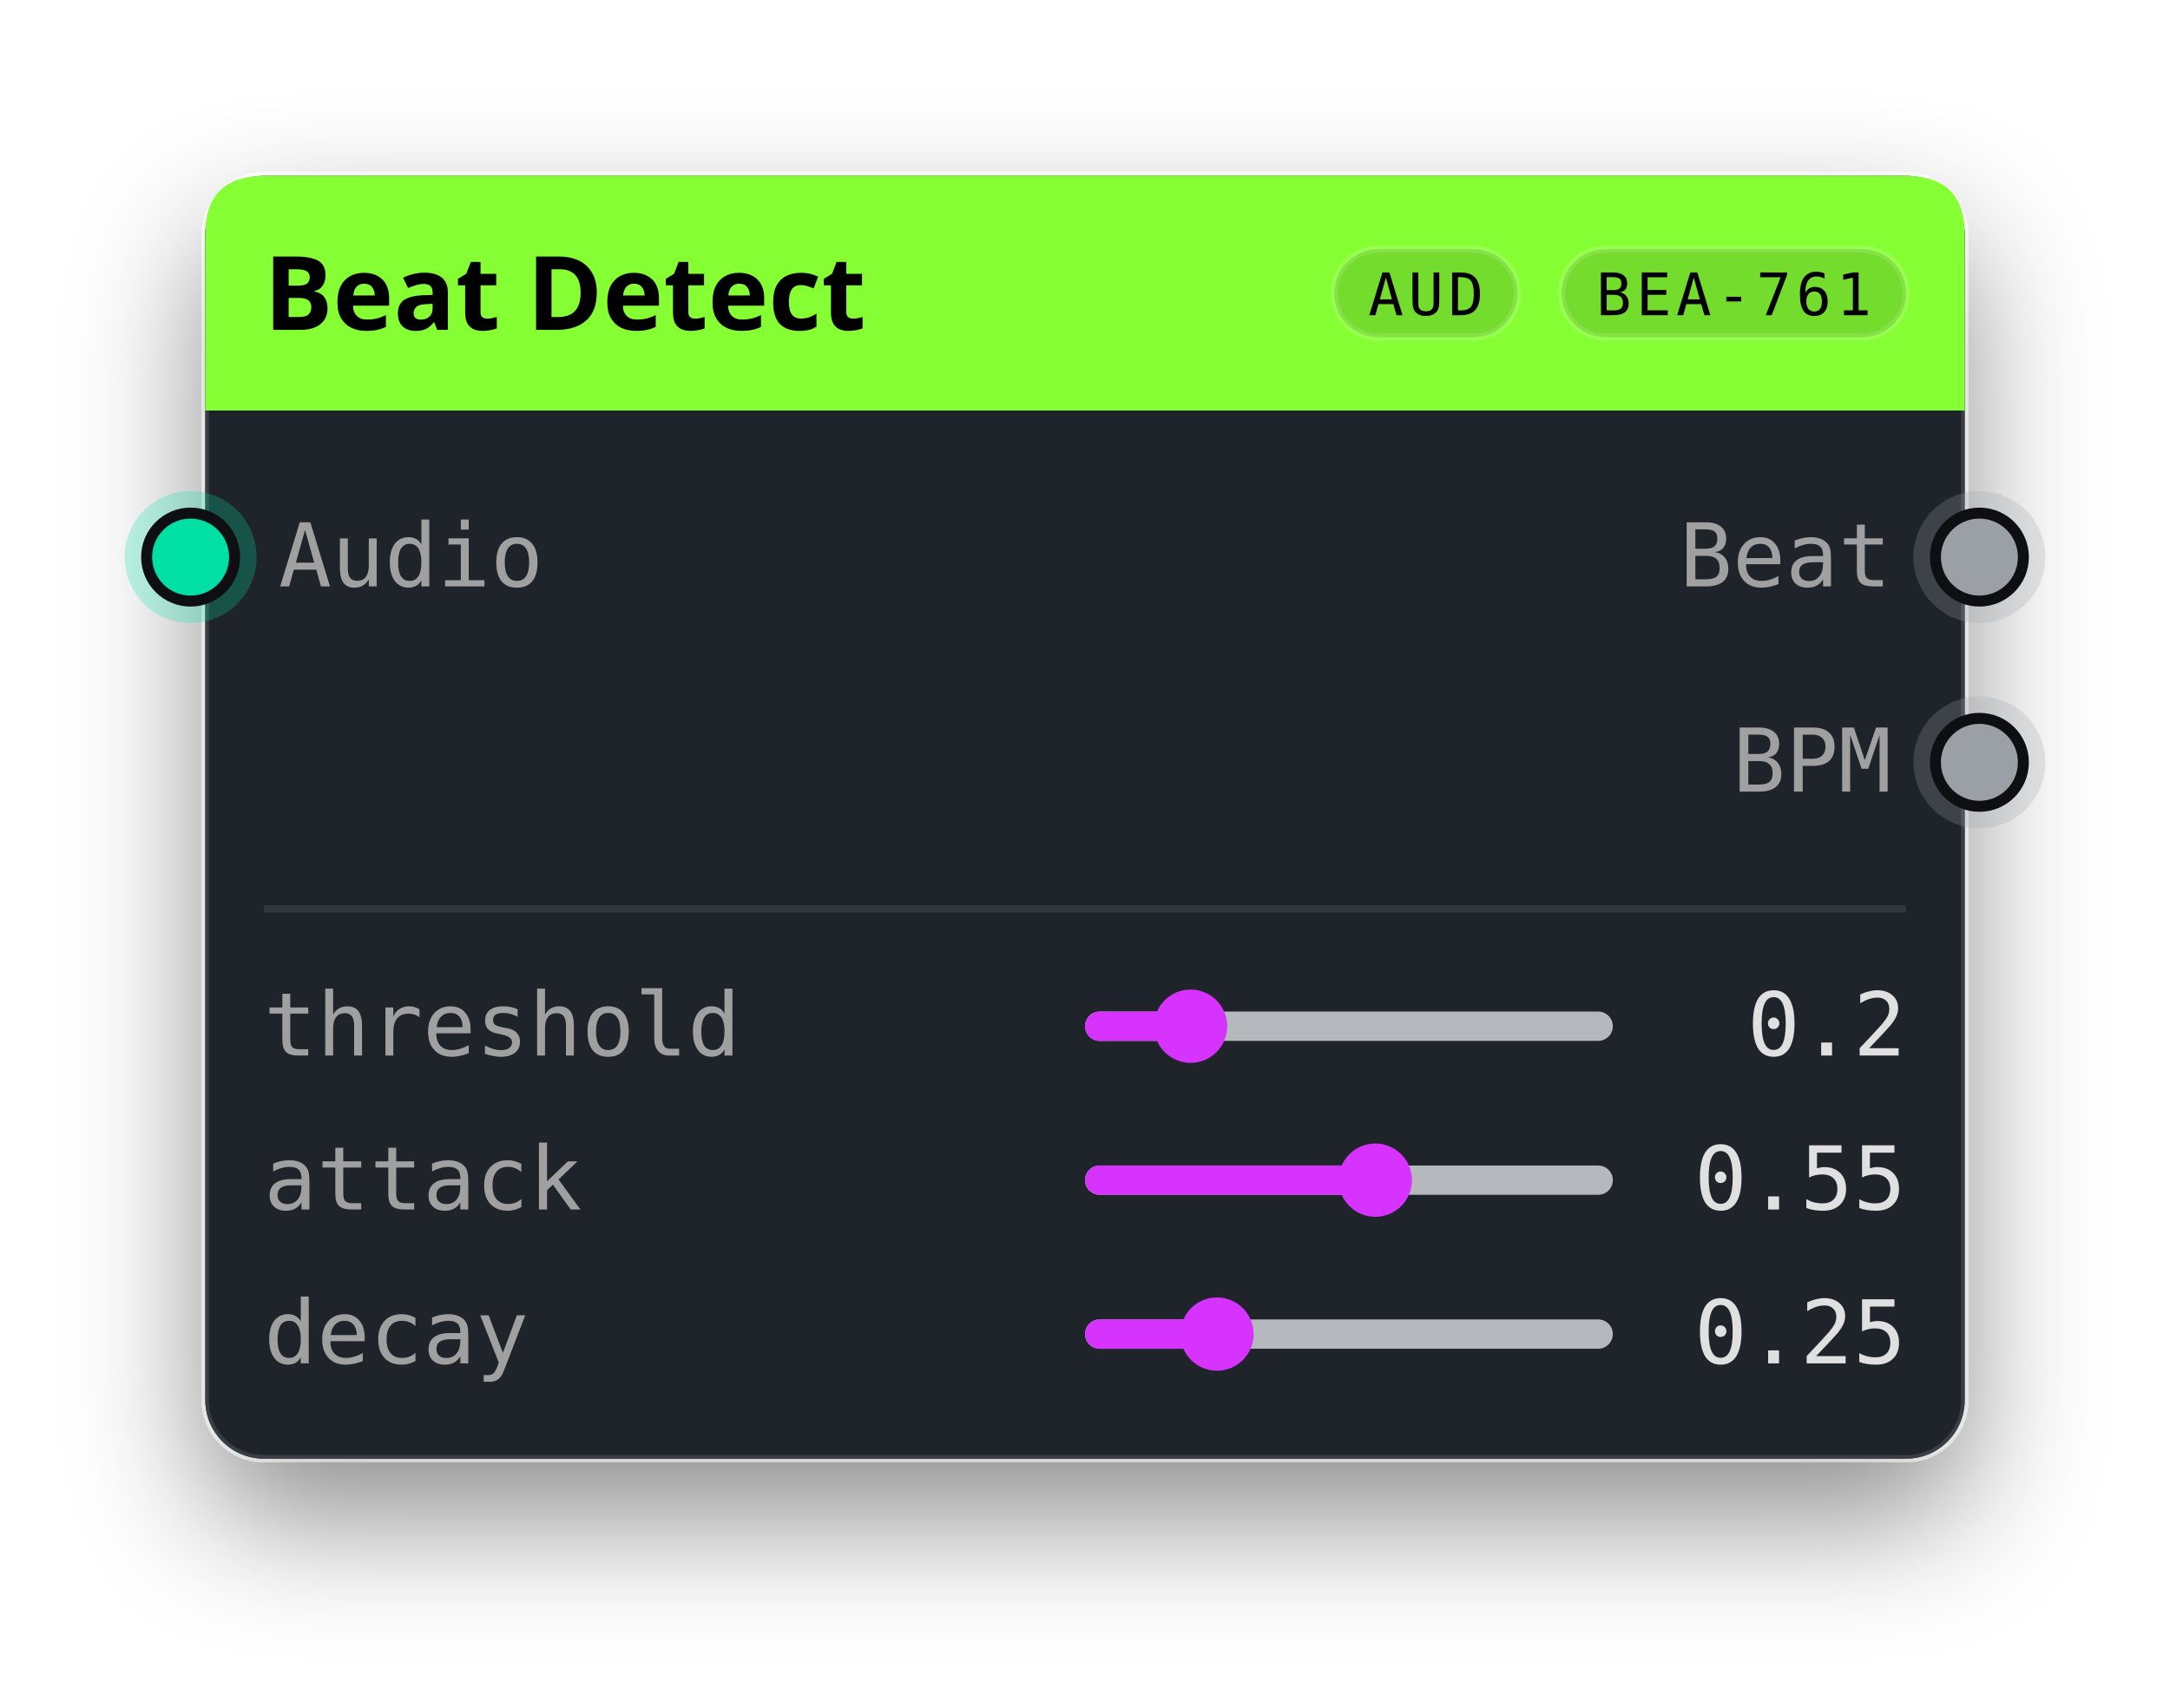
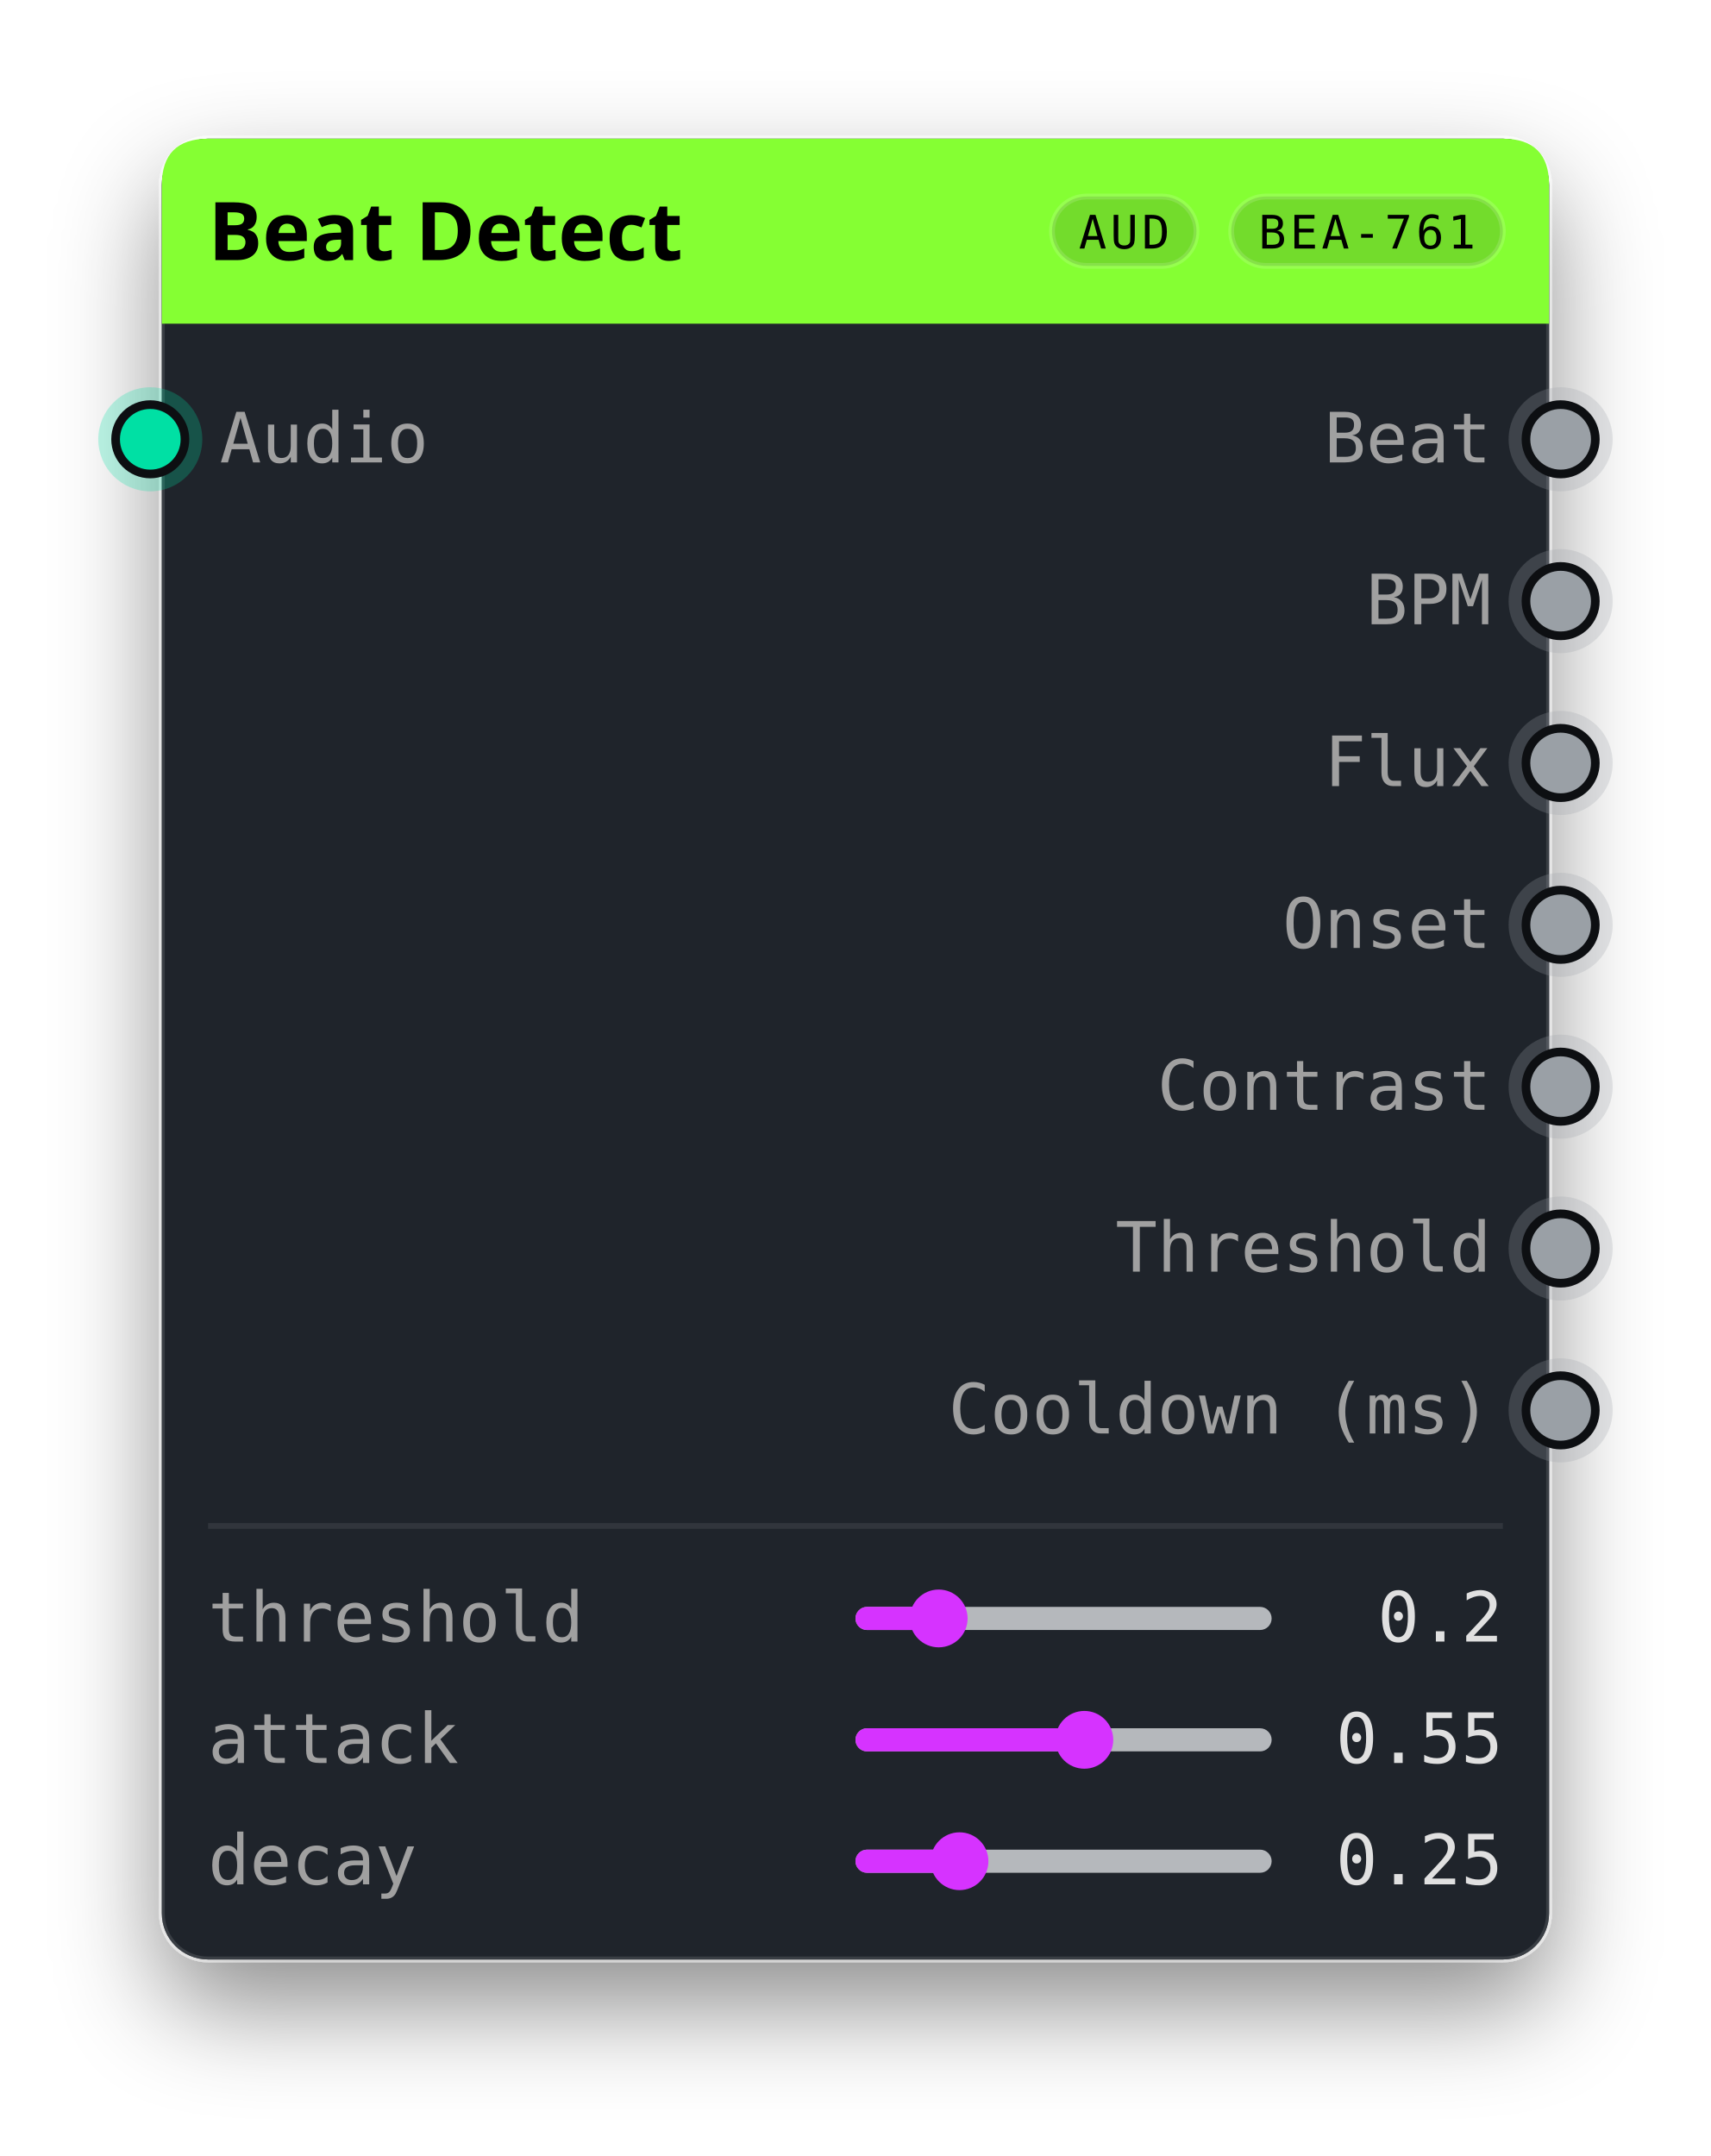
- <svg xmlns="http://www.w3.org/2000/svg" viewBox="0 0 296 233" width="296" height="233" role="img" aria-label="Beat Detect node">
+ <svg xmlns="http://www.w3.org/2000/svg" viewBox="0 0 296 373" width="296" height="373" role="img" aria-label="Beat Detect node">
  <defs>
    <filter id="shadow" x="-20%" y="-20%" width="140%" height="160%">
      <feDropShadow dx="0" dy="8" stdDeviation="9" flood-color="#000" flood-opacity="0.45" />
    </filter>
  </defs>
  <g transform="translate(28,24)">
-     <rect x="0" y="0" width="240" height="175" rx="8" fill="#1f242b" stroke="rgba(255,255,255,0.12)" filter="url(#shadow)" />
-     <rect x="0" y="0" width="240" height="175" rx="8" fill="#1f242b" stroke="rgba(255,255,255,0.12)" />
+     <rect x="0" y="0" width="240" height="315" rx="8" fill="#1f242b" stroke="rgba(255,255,255,0.12)" filter="url(#shadow)" />
+     <rect x="0" y="0" width="240" height="315" rx="8" fill="#1f242b" stroke="rgba(255,255,255,0.12)" />
    <path d="M0,32 L0,8 Q0,0 8,0 L232,0 Q240,0 240,8 L240,32 Z" fill="#85ff33" />
    <text x="8" y="21" font-family="'Audiowide','Trebuchet MS','Arial Black',sans-serif" font-size="14" font-weight="600" fill="#000">Beat Detect</text>
    <rect x="154" y="10" width="25" height="12" rx="6" fill="rgba(0,0,0,0.14)" stroke="rgba(255,255,255,0.14)" />
    <text x="166.5" y="19" text-anchor="middle" font-family="'JetBrains Mono','Cascadia Mono','Consolas',monospace" font-size="8" letter-spacing="0.08em" fill="#000">AUD</text>
    <rect x="185" y="10" width="47" height="12" rx="6" fill="rgba(0,0,0,0.14)" stroke="rgba(255,255,255,0.14)" />
    <text x="208.5" y="19" text-anchor="middle" font-family="'JetBrains Mono','Cascadia Mono','Consolas',monospace" font-size="8" letter-spacing="0.08em" fill="#000">BEA-761</text>
    <circle cx="-2" cy="52" r="9" fill="#00e0a4" opacity="0.25" />
    <circle cx="-2" cy="52" r="6" fill="#00e0a4" stroke="#0d0f12" stroke-width="1.5" />
    <text x="10" y="56" font-family="'JetBrains Mono','Cascadia Mono','Consolas',monospace" font-size="12" fill="#a0a0a0">Audio</text>
    <circle cx="242" cy="52" r="9" fill="#9aa0a6" opacity="0.25" />
    <circle cx="242" cy="52" r="6" fill="#9aa0a6" stroke="#0d0f12" stroke-width="1.5" />
    <text x="230" y="56" text-anchor="end" font-family="'JetBrains Mono','Cascadia Mono','Consolas',monospace" font-size="12" fill="#a0a0a0">Beat</text>
    <circle cx="242" cy="80" r="9" fill="#9aa0a6" opacity="0.25" />
    <circle cx="242" cy="80" r="6" fill="#9aa0a6" stroke="#0d0f12" stroke-width="1.5" />
    <text x="230" y="84" text-anchor="end" font-family="'JetBrains Mono','Cascadia Mono','Consolas',monospace" font-size="12" fill="#a0a0a0">BPM</text>
-     <line x1="8" y1="100" x2="232" y2="100" stroke="rgba(255,255,255,0.08)" />
-     <text x="8" y="120" font-family="'JetBrains Mono','Cascadia Mono','Consolas',monospace" font-size="12" fill="#a0a0a0">threshold</text>
+     <circle cx="242" cy="108" r="9" fill="#9aa0a6" opacity="0.25" />
+     <circle cx="242" cy="108" r="6" fill="#9aa0a6" stroke="#0d0f12" stroke-width="1.5" />
+     <text x="230" y="112" text-anchor="end" font-family="'JetBrains Mono','Cascadia Mono','Consolas',monospace" font-size="12" fill="#a0a0a0">Flux</text>
+     <circle cx="242" cy="136" r="9" fill="#9aa0a6" opacity="0.25" />
+     <circle cx="242" cy="136" r="6" fill="#9aa0a6" stroke="#0d0f12" stroke-width="1.5" />
+     <text x="230" y="140" text-anchor="end" font-family="'JetBrains Mono','Cascadia Mono','Consolas',monospace" font-size="12" fill="#a0a0a0">Onset</text>
+     <circle cx="242" cy="164" r="9" fill="#9aa0a6" opacity="0.25" />
+     <circle cx="242" cy="164" r="6" fill="#9aa0a6" stroke="#0d0f12" stroke-width="1.5" />
+     <text x="230" y="168" text-anchor="end" font-family="'JetBrains Mono','Cascadia Mono','Consolas',monospace" font-size="12" fill="#a0a0a0">Contrast</text>
+     <circle cx="242" cy="192" r="9" fill="#9aa0a6" opacity="0.25" />
+     <circle cx="242" cy="192" r="6" fill="#9aa0a6" stroke="#0d0f12" stroke-width="1.5" />
+     <text x="230" y="196" text-anchor="end" font-family="'JetBrains Mono','Cascadia Mono','Consolas',monospace" font-size="12" fill="#a0a0a0">Threshold</text>
+     <circle cx="242" cy="220" r="9" fill="#9aa0a6" opacity="0.25" />
+     <circle cx="242" cy="220" r="6" fill="#9aa0a6" stroke="#0d0f12" stroke-width="1.5" />
+     <text x="230" y="224" text-anchor="end" font-family="'JetBrains Mono','Cascadia Mono','Consolas',monospace" font-size="12" fill="#a0a0a0">Cooldown (ms)</text>
+     <line x1="8" y1="240" x2="232" y2="240" stroke="rgba(255,255,255,0.08)" />
+     <text x="8" y="260" font-family="'JetBrains Mono','Cascadia Mono','Consolas',monospace" font-size="12" fill="#a0a0a0">threshold</text>
    <g>
-       <rect x="120" y="114" width="72" height="4" rx="2" fill="#cfd2d6" opacity="0.85" />
-       <rect x="120" y="114" width="14.4" height="4" rx="2" fill="#d633ff" />
-       <circle cx="134.4" cy="116" r="5" fill="#d633ff" />
-       <text x="232" y="120" text-anchor="end" font-family="'JetBrains Mono','Cascadia Mono','Consolas',monospace" font-size="12" fill="#e0e0e0">0.2</text>
+       <rect x="120" y="254" width="72" height="4" rx="2" fill="#cfd2d6" opacity="0.85" />
+       <rect x="120" y="254" width="14.4" height="4" rx="2" fill="#d633ff" />
+       <circle cx="134.4" cy="256" r="5" fill="#d633ff" />
+       <text x="232" y="260" text-anchor="end" font-family="'JetBrains Mono','Cascadia Mono','Consolas',monospace" font-size="12" fill="#e0e0e0">0.2</text>
    </g>
-     <text x="8" y="141" font-family="'JetBrains Mono','Cascadia Mono','Consolas',monospace" font-size="12" fill="#a0a0a0">attack</text>
+     <text x="8" y="281" font-family="'JetBrains Mono','Cascadia Mono','Consolas',monospace" font-size="12" fill="#a0a0a0">attack</text>
    <g>
-       <rect x="120" y="135" width="72" height="4" rx="2" fill="#cfd2d6" opacity="0.85" />
-       <rect x="120" y="135" width="39.6" height="4" rx="2" fill="#d633ff" />
-       <circle cx="159.6" cy="137" r="5" fill="#d633ff" />
-       <text x="232" y="141" text-anchor="end" font-family="'JetBrains Mono','Cascadia Mono','Consolas',monospace" font-size="12" fill="#e0e0e0">0.55</text>
+       <rect x="120" y="275" width="72" height="4" rx="2" fill="#cfd2d6" opacity="0.85" />
+       <rect x="120" y="275" width="39.6" height="4" rx="2" fill="#d633ff" />
+       <circle cx="159.6" cy="277" r="5" fill="#d633ff" />
+       <text x="232" y="281" text-anchor="end" font-family="'JetBrains Mono','Cascadia Mono','Consolas',monospace" font-size="12" fill="#e0e0e0">0.55</text>
    </g>
-     <text x="8" y="162" font-family="'JetBrains Mono','Cascadia Mono','Consolas',monospace" font-size="12" fill="#a0a0a0">decay</text>
+     <text x="8" y="302" font-family="'JetBrains Mono','Cascadia Mono','Consolas',monospace" font-size="12" fill="#a0a0a0">decay</text>
    <g>
-       <rect x="120" y="156" width="72" height="4" rx="2" fill="#cfd2d6" opacity="0.85" />
-       <rect x="120" y="156" width="18.0" height="4" rx="2" fill="#d633ff" />
-       <circle cx="138.0" cy="158" r="5" fill="#d633ff" />
-       <text x="232" y="162" text-anchor="end" font-family="'JetBrains Mono','Cascadia Mono','Consolas',monospace" font-size="12" fill="#e0e0e0">0.25</text>
+       <rect x="120" y="296" width="72" height="4" rx="2" fill="#cfd2d6" opacity="0.85" />
+       <rect x="120" y="296" width="18.0" height="4" rx="2" fill="#d633ff" />
+       <circle cx="138.0" cy="298" r="5" fill="#d633ff" />
+       <text x="232" y="302" text-anchor="end" font-family="'JetBrains Mono','Cascadia Mono','Consolas',monospace" font-size="12" fill="#e0e0e0">0.25</text>
    </g>
  </g>
</svg>
